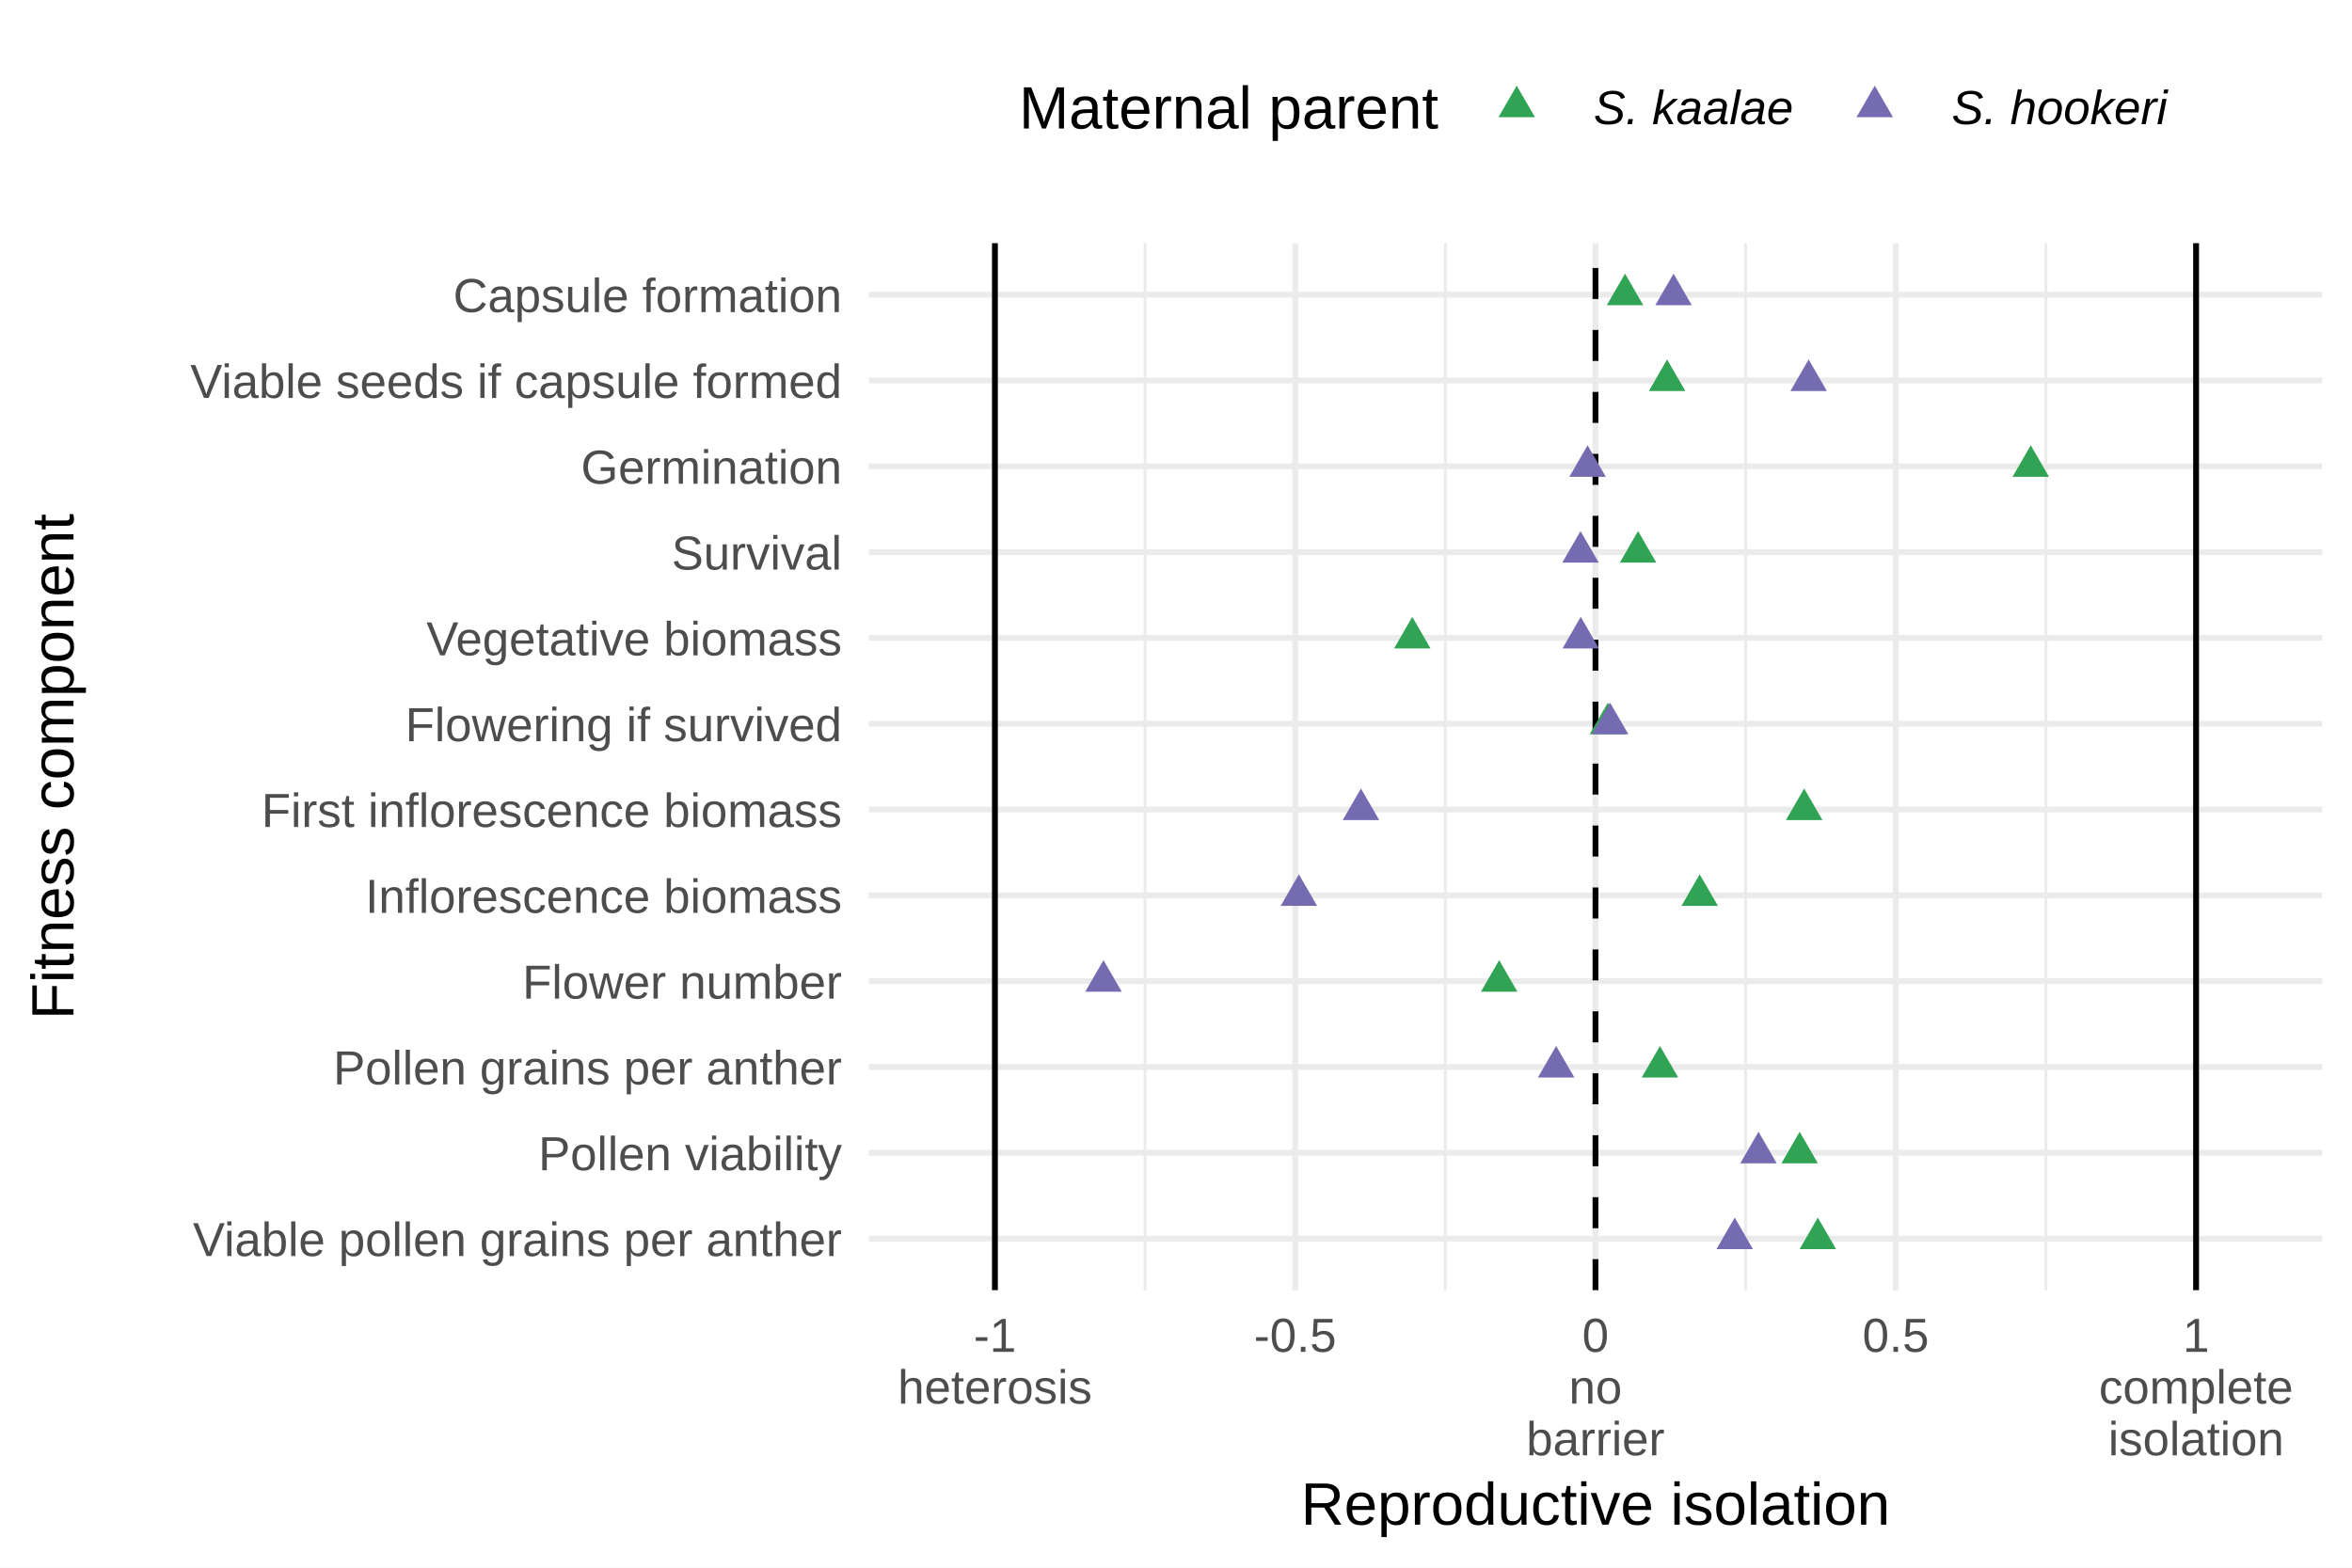
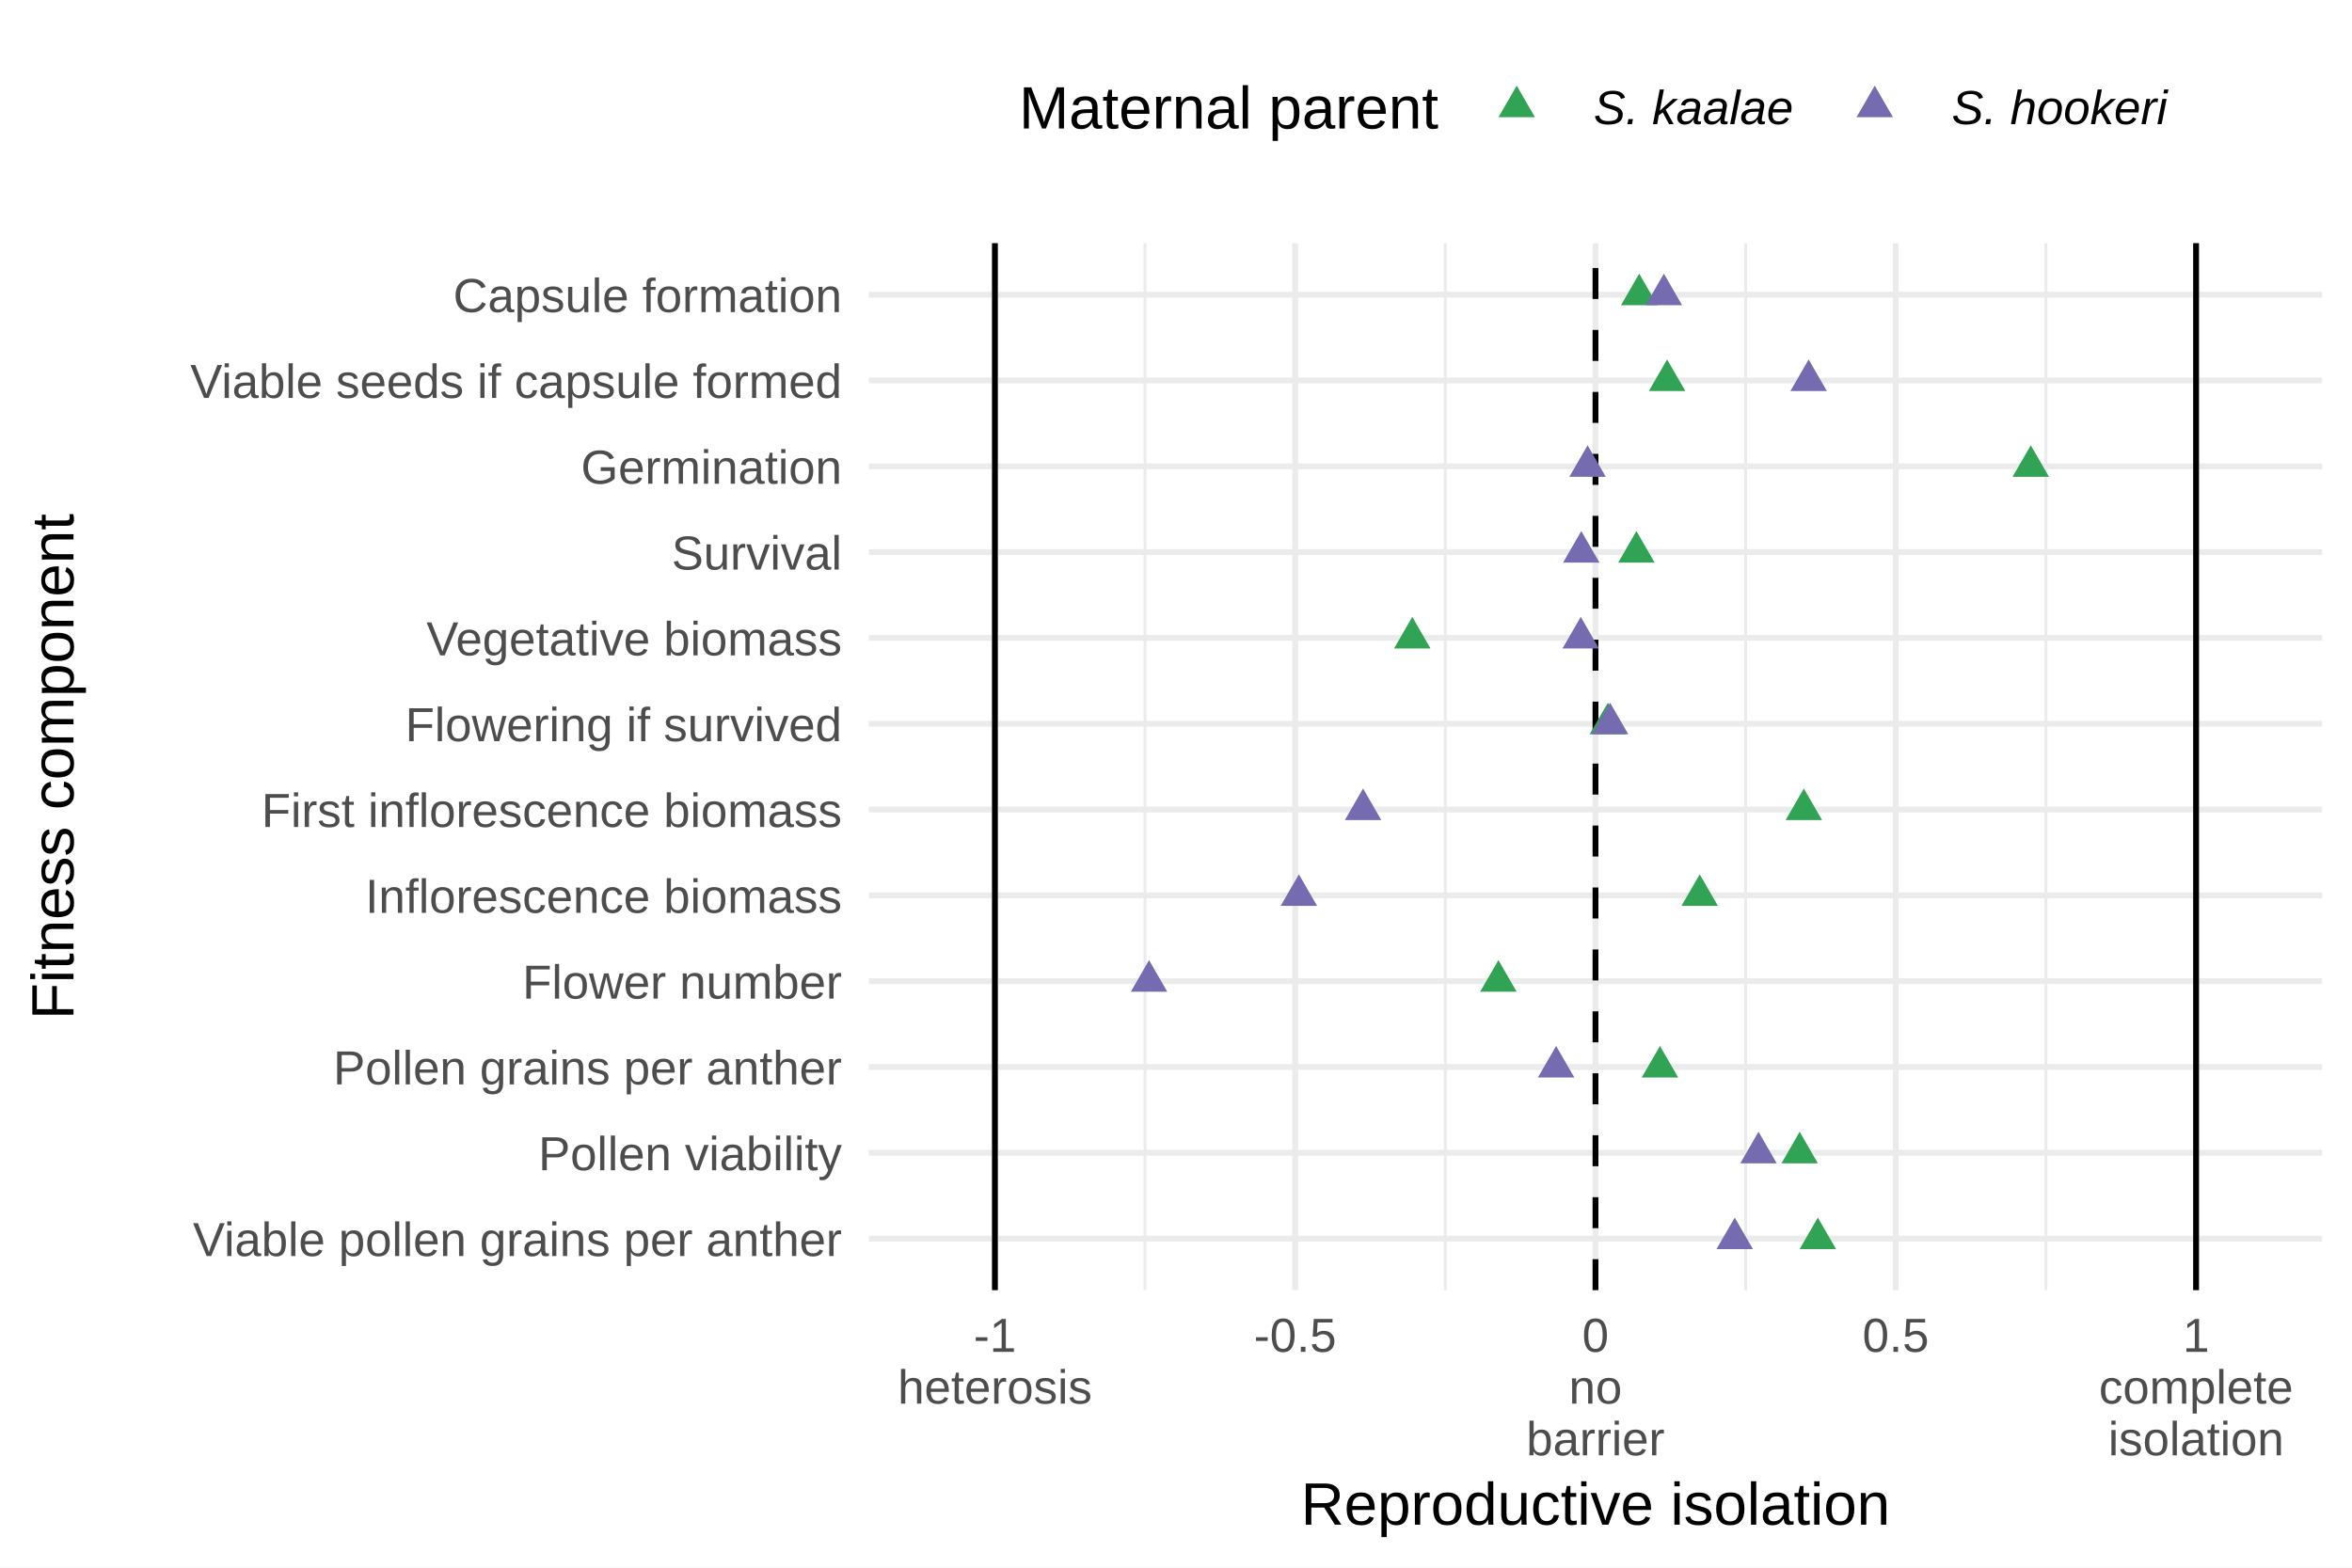
<svg xmlns="http://www.w3.org/2000/svg" class="svglite" width="432.00pt" height="288.00pt" viewBox="0 0 432.00 288.00">
  <defs>
    <style type="text/css">
    .svglite line, .svglite polyline, .svglite polygon, .svglite path, .svglite rect, .svglite circle {
      fill: none;
      stroke: #000000;
      stroke-linecap: round;
      stroke-linejoin: round;
      stroke-miterlimit: 10.00;
    }
  </style>
  </defs>
  <rect width="100%" height="100%" style="stroke: none; fill: #FFFFFF;" />
  <defs>
    <clipPath id="cpMC4wMHw0MzIuMDB8MC4wMHwyODguMDA=">
      <rect x="0.00" y="0.00" width="432.00" height="288.00" />
    </clipPath>
  </defs>
  <g clip-path="url(#cpMC4wMHw0MzIuMDB8MC4wMHwyODguMDA=)">
</g>
  <defs>
    <clipPath id="cpMTU5LjU3fDQyNi41Mnw0NC42OHwyMzcuMDE=">
      <rect x="159.57" y="44.68" width="266.95" height="192.33" />
    </clipPath>
  </defs>
  <g clip-path="url(#cpMTU5LjU3fDQyNi41Mnw0NC42OHwyMzcuMDE=)">
    <polyline points="210.31,237.01 210.31,44.68 " style="stroke-width: 0.53; stroke: #EBEBEB; stroke-linecap: butt;" />
    <polyline points="265.47,237.01 265.47,44.68 " style="stroke-width: 0.53; stroke: #EBEBEB; stroke-linecap: butt;" />
    <polyline points="320.62,237.01 320.62,44.68 " style="stroke-width: 0.53; stroke: #EBEBEB; stroke-linecap: butt;" />
    <polyline points="375.78,237.01 375.78,44.68 " style="stroke-width: 0.53; stroke: #EBEBEB; stroke-linecap: butt;" />
    <polyline points="159.57,227.55 426.52,227.55 " style="stroke-width: 1.07; stroke: #EBEBEB; stroke-linecap: butt;" />
    <polyline points="159.57,211.78 426.52,211.78 " style="stroke-width: 1.07; stroke: #EBEBEB; stroke-linecap: butt;" />
    <polyline points="159.57,196.02 426.52,196.02 " style="stroke-width: 1.07; stroke: #EBEBEB; stroke-linecap: butt;" />
    <polyline points="159.57,180.25 426.52,180.25 " style="stroke-width: 1.07; stroke: #EBEBEB; stroke-linecap: butt;" />
    <polyline points="159.57,164.49 426.52,164.49 " style="stroke-width: 1.07; stroke: #EBEBEB; stroke-linecap: butt;" />
    <polyline points="159.57,148.72 426.52,148.72 " style="stroke-width: 1.07; stroke: #EBEBEB; stroke-linecap: butt;" />
    <polyline points="159.57,132.96 426.52,132.96 " style="stroke-width: 1.07; stroke: #EBEBEB; stroke-linecap: butt;" />
    <polyline points="159.57,117.19 426.52,117.19 " style="stroke-width: 1.07; stroke: #EBEBEB; stroke-linecap: butt;" />
    <polyline points="159.57,101.43 426.52,101.43 " style="stroke-width: 1.07; stroke: #EBEBEB; stroke-linecap: butt;" />
    <polyline points="159.57,85.67 426.52,85.67 " style="stroke-width: 1.07; stroke: #EBEBEB; stroke-linecap: butt;" />
    <polyline points="159.57,69.90 426.52,69.90 " style="stroke-width: 1.07; stroke: #EBEBEB; stroke-linecap: butt;" />
    <polyline points="159.57,54.14 426.52,54.14 " style="stroke-width: 1.07; stroke: #EBEBEB; stroke-linecap: butt;" />
    <polyline points="182.74,237.01 182.74,44.68 " style="stroke-width: 1.07; stroke: #EBEBEB; stroke-linecap: butt;" />
    <polyline points="237.89,237.01 237.89,44.68 " style="stroke-width: 1.07; stroke: #EBEBEB; stroke-linecap: butt;" />
    <polyline points="293.05,237.01 293.05,44.68 " style="stroke-width: 1.07; stroke: #EBEBEB; stroke-linecap: butt;" />
    <polyline points="348.20,237.01 348.20,44.68 " style="stroke-width: 1.07; stroke: #EBEBEB; stroke-linecap: butt;" />
    <polyline points="403.36,237.01 403.36,44.68 " style="stroke-width: 1.07; stroke: #EBEBEB; stroke-linecap: butt;" />
    <line x1="293.05" y1="237.01" x2="293.05" y2="44.68" style="stroke-width: 1.07; stroke-dasharray: 5.69,5.69; stroke-linecap: butt;" />
    <line x1="182.74" y1="237.01" x2="182.74" y2="44.68" style="stroke-width: 1.07; stroke-linecap: butt;" />
    <line x1="403.36" y1="237.01" x2="403.36" y2="44.68" style="stroke-width: 1.07; stroke-linecap: butt;" />
-     <polygon points="298.48,50.27 301.83,56.07 295.12,56.07 " style="stroke-width: 0.71; stroke: none; fill: #31A354;" />
-     <polygon points="307.39,50.27 310.74,56.07 304.03,56.07 " style="stroke-width: 0.71; stroke: none; fill: #756BB1;" />
+     <polygon points="301.08,50.27 304.43,56.07 297.73,56.07 " style="stroke-width: 0.71; stroke: none; fill: #31A354;" />
+     <polygon points="305.61,50.27 308.96,56.07 302.26,56.07 " style="stroke-width: 0.71; stroke: none; fill: #756BB1;" />
    <polygon points="306.20,66.03 309.56,71.84 302.85,71.84 " style="stroke-width: 0.71; stroke: none; fill: #31A354;" />
    <polygon points="332.20,66.03 335.55,71.84 328.85,71.84 " style="stroke-width: 0.71; stroke: none; fill: #756BB1;" />
    <polygon points="373.00,81.80 376.35,87.60 369.64,87.60 " style="stroke-width: 0.71; stroke: none; fill: #31A354;" />
    <polygon points="291.60,81.80 294.95,87.60 288.24,87.60 " style="stroke-width: 0.71; stroke: none; fill: #756BB1;" />
-     <polygon points="300.87,97.56 304.22,103.36 297.52,103.36 " style="stroke-width: 0.71; stroke: none; fill: #31A354;" />
-     <polygon points="290.30,97.56 293.65,103.36 286.95,103.36 " style="stroke-width: 0.71; stroke: none; fill: #756BB1;" />
+     <polygon points="300.57,97.56 303.92,103.36 297.22,103.36 " style="stroke-width: 0.71; stroke: none; fill: #31A354;" />
+     <polygon points="290.44,97.56 293.79,103.36 287.09,103.36 " style="stroke-width: 0.71; stroke: none; fill: #756BB1;" />
    <polygon points="259.40,113.32 262.75,119.13 256.05,119.13 " style="stroke-width: 0.71; stroke: none; fill: #31A354;" />
    <polygon points="290.34,113.32 293.69,119.13 286.99,119.13 " style="stroke-width: 0.71; stroke: none; fill: #756BB1;" />
    <polygon points="295.32,129.09 298.67,134.89 291.97,134.89 " style="stroke-width: 0.71; stroke: none; fill: #31A354;" />
-     <polygon points="295.73,129.09 299.09,134.89 292.38,134.89 " style="stroke-width: 0.71; stroke: none; fill: #756BB1;" />
-     <polygon points="331.38,144.85 334.74,150.66 328.03,150.66 " style="stroke-width: 0.71; stroke: none; fill: #31A354;" />
-     <polygon points="249.97,144.85 253.33,150.66 246.62,150.66 " style="stroke-width: 0.71; stroke: none; fill: #756BB1;" />
+     <polygon points="295.73,129.09 299.08,134.89 292.38,134.89 " style="stroke-width: 0.71; stroke: none; fill: #756BB1;" />
+     <polygon points="331.32,144.85 334.67,150.66 327.97,150.66 " style="stroke-width: 0.71; stroke: none; fill: #31A354;" />
+     <polygon points="250.36,144.85 253.71,150.66 247.01,150.66 " style="stroke-width: 0.71; stroke: none; fill: #756BB1;" />
    <polygon points="312.19,160.62 315.54,166.42 308.84,166.42 " style="stroke-width: 0.71; stroke: none; fill: #31A354;" />
    <polygon points="238.57,160.62 241.92,166.42 235.22,166.42 " style="stroke-width: 0.71; stroke: none; fill: #756BB1;" />
-     <polygon points="275.36,176.38 278.71,182.19 272.01,182.19 " style="stroke-width: 0.71; stroke: none; fill: #31A354;" />
-     <polygon points="202.68,176.38 206.04,182.19 199.33,182.19 " style="stroke-width: 0.71; stroke: none; fill: #756BB1;" />
+     <polygon points="275.22,176.38 278.57,182.19 271.86,182.19 " style="stroke-width: 0.71; stroke: none; fill: #31A354;" />
+     <polygon points="211.05,176.38 214.40,182.19 207.70,182.19 " style="stroke-width: 0.71; stroke: none; fill: #756BB1;" />
    <polygon points="304.89,192.15 308.24,197.95 301.54,197.95 " style="stroke-width: 0.71; stroke: none; fill: #31A354;" />
    <polygon points="285.82,192.15 289.17,197.95 282.47,197.95 " style="stroke-width: 0.71; stroke: none; fill: #756BB1;" />
    <polygon points="330.55,207.91 333.90,213.72 327.20,213.72 " style="stroke-width: 0.71; stroke: none; fill: #31A354;" />
    <polygon points="322.99,207.91 326.34,213.72 319.64,213.72 " style="stroke-width: 0.71; stroke: none; fill: #756BB1;" />
    <polygon points="333.89,223.68 337.24,229.48 330.54,229.48 " style="stroke-width: 0.71; stroke: none; fill: #31A354;" />
    <polygon points="318.62,223.68 321.97,229.48 315.27,229.48 " style="stroke-width: 0.71; stroke: none; fill: #756BB1;" />
  </g>
  <g clip-path="url(#cpMC4wMHw0MzIuMDB8MC4wMHwyODguMDA=)">
    <text x="154.64" y="230.75" text-anchor="end" style="font-size: 8.80px; fill: #4D4D4D; font-family: Arial;" textLength="135.98px" lengthAdjust="spacingAndGlyphs">Viable pollen grains per anther</text>
    <text x="154.64" y="214.99" text-anchor="end" style="font-size: 8.80px; fill: #4D4D4D; font-family: Arial;" textLength="63.68px" lengthAdjust="spacingAndGlyphs">Pollen viability</text>
    <text x="154.64" y="199.22" text-anchor="end" style="font-size: 8.80px; fill: #4D4D4D; font-family: Arial;" textLength="105.47px" lengthAdjust="spacingAndGlyphs">Pollen grains per anther</text>
    <text x="154.64" y="183.46" text-anchor="end" style="font-size: 8.80px; fill: #4D4D4D; font-family: Arial;" textLength="66.24px" lengthAdjust="spacingAndGlyphs">Flower number</text>
    <text x="154.64" y="167.70" text-anchor="end" style="font-size: 8.80px; fill: #4D4D4D; font-family: Arial;" textLength="97.94px" lengthAdjust="spacingAndGlyphs">Inflorescence biomass</text>
    <text x="154.64" y="151.93" text-anchor="end" style="font-size: 8.80px; fill: #4D4D4D; font-family: Arial;" textLength="119.11px" lengthAdjust="spacingAndGlyphs">First inflorescence biomass</text>
    <text x="154.64" y="136.17" text-anchor="end" style="font-size: 8.80px; fill: #4D4D4D; font-family: Arial;" textLength="91.49px" lengthAdjust="spacingAndGlyphs">Flowering if survived</text>
    <text x="154.64" y="120.40" text-anchor="end" style="font-size: 8.80px; fill: #4D4D4D; font-family: Arial;" textLength="86.46px" lengthAdjust="spacingAndGlyphs">Vegetative biomass</text>
    <text x="154.64" y="104.64" text-anchor="end" style="font-size: 8.80px; fill: #4D4D4D; font-family: Arial;" textLength="35.47px" lengthAdjust="spacingAndGlyphs">Survival</text>
    <text x="154.64" y="88.87" text-anchor="end" style="font-size: 8.80px; fill: #4D4D4D; font-family: Arial;" textLength="54.53px" lengthAdjust="spacingAndGlyphs">Germination</text>
    <text x="154.64" y="73.11" text-anchor="end" style="font-size: 8.80px; fill: #4D4D4D; font-family: Arial;" textLength="134.78px" lengthAdjust="spacingAndGlyphs">Viable seeds if capsule formed</text>
    <text x="154.64" y="57.34" text-anchor="end" style="font-size: 8.80px; fill: #4D4D4D; font-family: Arial;" textLength="80.70px" lengthAdjust="spacingAndGlyphs">Capsule formation</text>
    <text x="182.74" y="248.35" text-anchor="middle" style="font-size: 8.80px; fill: #4D4D4D; font-family: Arial;" textLength="8.77px" lengthAdjust="spacingAndGlyphs">-1</text>
    <text x="182.74" y="257.86" text-anchor="middle" style="font-size: 8.80px; fill: #4D4D4D; font-family: Arial;" textLength="40.28px" lengthAdjust="spacingAndGlyphs">heterosis</text>
    <text x="237.89" y="248.35" text-anchor="middle" style="font-size: 8.80px; fill: #4D4D4D; font-family: Arial;" textLength="17.16px" lengthAdjust="spacingAndGlyphs">-0.5</text>
    <text x="293.05" y="248.35" text-anchor="middle" style="font-size: 8.80px; fill: #4D4D4D; font-family: Arial;" textLength="5.59px" lengthAdjust="spacingAndGlyphs">0</text>
    <text x="293.05" y="257.86" text-anchor="middle" style="font-size: 8.80px; fill: #4D4D4D; font-family: Arial;" textLength="10.96px" lengthAdjust="spacingAndGlyphs">no</text>
    <text x="293.05" y="267.36" text-anchor="middle" style="font-size: 8.80px; fill: #4D4D4D; font-family: Arial;" textLength="29.53px" lengthAdjust="spacingAndGlyphs">barrier</text>
    <text x="348.20" y="248.35" text-anchor="middle" style="font-size: 8.80px; fill: #4D4D4D; font-family: Arial;" textLength="13.98px" lengthAdjust="spacingAndGlyphs">0.5</text>
    <text x="403.36" y="248.35" text-anchor="middle" style="font-size: 8.80px; fill: #4D4D4D; font-family: Arial;" textLength="5.59px" lengthAdjust="spacingAndGlyphs">1</text>
    <text x="403.36" y="257.86" text-anchor="middle" style="font-size: 8.80px; fill: #4D4D4D; font-family: Arial;" textLength="41.10px" lengthAdjust="spacingAndGlyphs">complete</text>
    <text x="403.36" y="267.36" text-anchor="middle" style="font-size: 8.80px; fill: #4D4D4D; font-family: Arial;" textLength="37.12px" lengthAdjust="spacingAndGlyphs">isolation</text>
    <text x="293.05" y="280.10" text-anchor="middle" style="font-size: 11.00px; font-family: Arial;" textLength="122.46px" lengthAdjust="spacingAndGlyphs">Reproductive isolation</text>
    <text transform="translate(13.50,140.84) rotate(-90)" text-anchor="middle" style="font-size: 11.00px; font-family: Arial;" textLength="103.83px" lengthAdjust="spacingAndGlyphs">Fitness component</text>
    <text x="187.16" y="23.61" style="font-size: 11.00px; font-family: Arial;" textLength="87.96px" lengthAdjust="spacingAndGlyphs">Maternal parent</text>
    <polygon points="278.58,15.73 281.93,21.53 275.23,21.53 " style="stroke-width: 0.71; stroke: none; fill: #31A354;" />
    <polygon points="344.34,15.73 347.69,21.53 340.99,21.53 " style="stroke-width: 0.71; stroke: none; fill: #756BB1;" />
    <text x="292.70" y="22.81" style="font-size: 8.80px; font-style: italic; font-family: Arial;" textLength="40.31px" lengthAdjust="spacingAndGlyphs">S. kaalae</text>
    <text x="358.46" y="22.81" style="font-size: 8.80px; font-style: italic; font-family: Arial;" textLength="44.09px" lengthAdjust="spacingAndGlyphs">S. hookeri</text>
  </g>
</svg>
